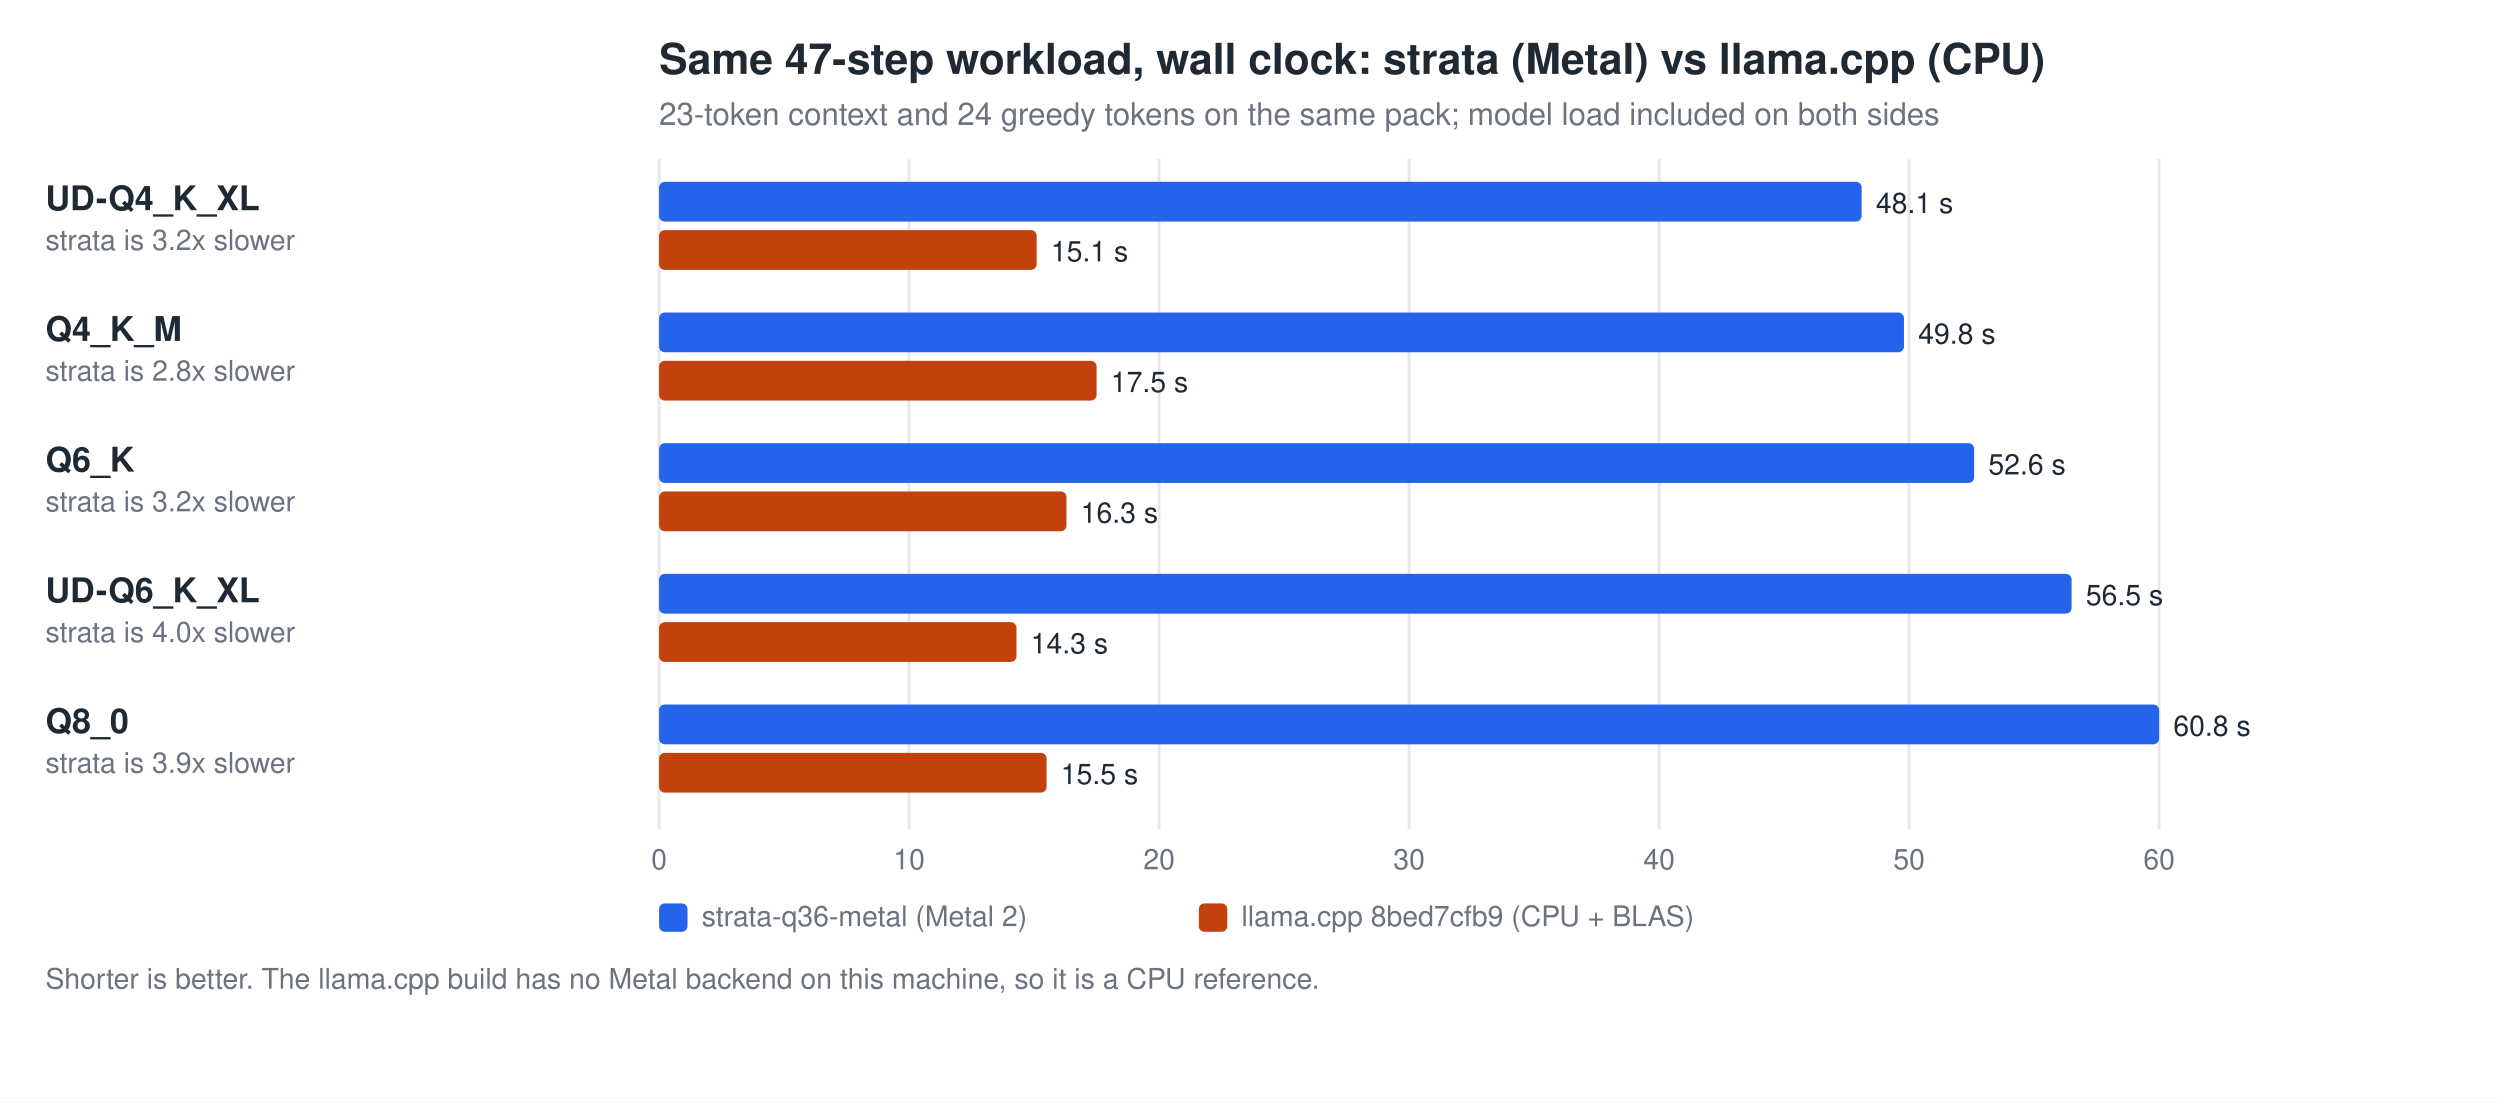
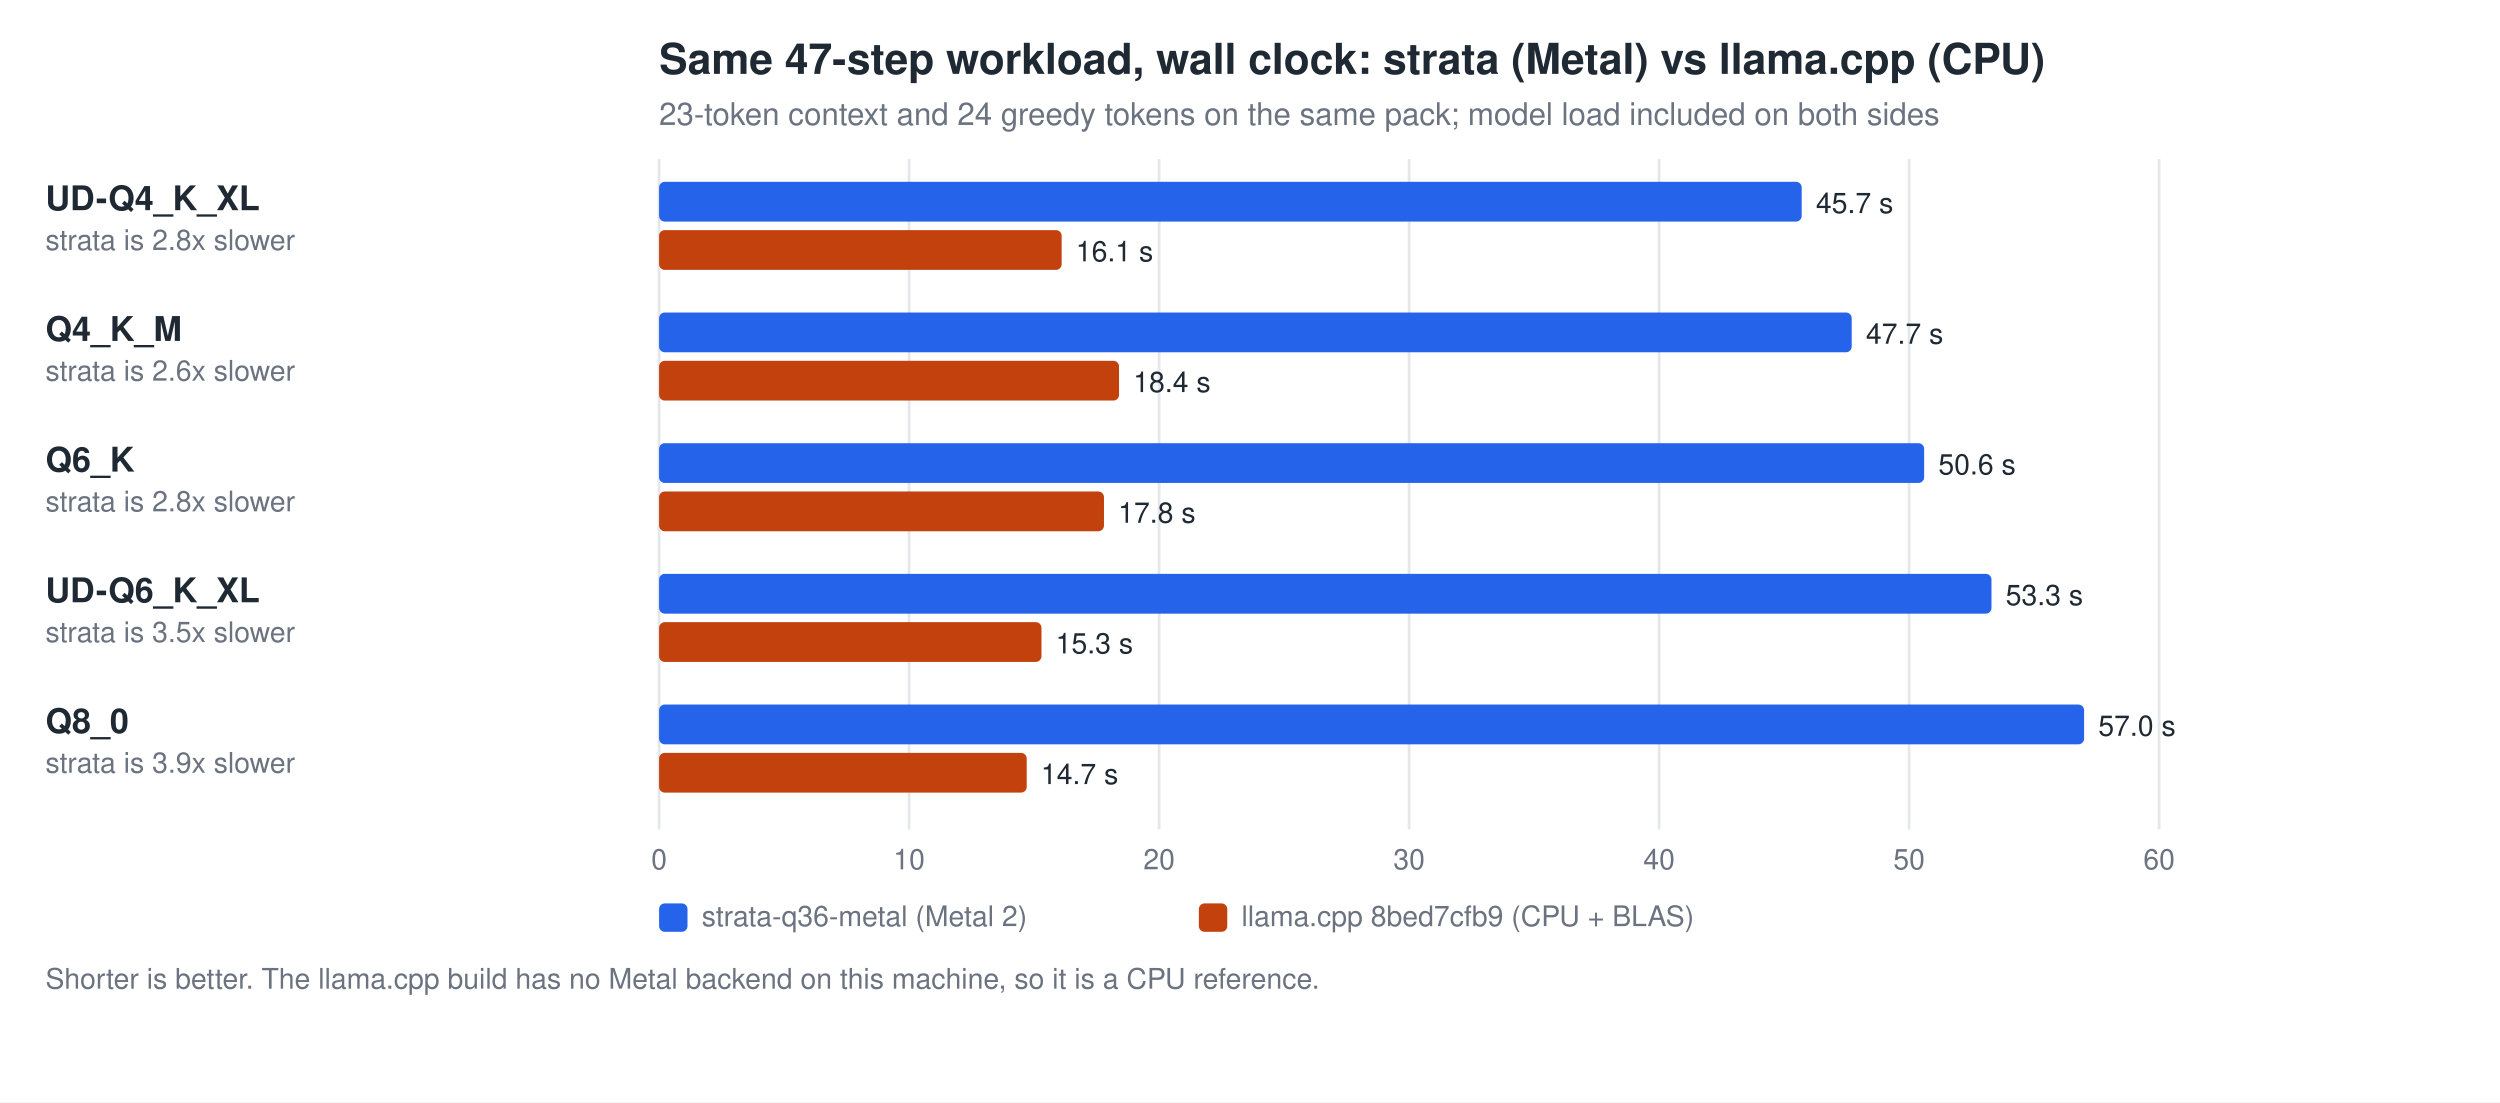
<svg xmlns="http://www.w3.org/2000/svg" width="880" height="388" viewBox="0 0 880 388" font-family="Helvetica, Arial, sans-serif">
  <rect width="880" height="388" fill="#ffffff" />
  <text x="232" y="26" font-size="15" font-weight="600" fill="#1f2933">Same 47-step workload, wall clock: strata (Metal) vs llama.cpp (CPU)</text>
  <text x="232" y="44" font-size="11" fill="#6b7280">23-token context and 24 greedy tokens on the same pack; model load included on both sides</text>
  <line x1="232.0" y1="56" x2="232.0" y2="292" stroke="#e5e7eb" />
  <text x="232.0" y="306" font-size="10" fill="#6b7280" text-anchor="middle">0</text>
  <line x1="320.0" y1="56" x2="320.0" y2="292" stroke="#e5e7eb" />
  <text x="320.0" y="306" font-size="10" fill="#6b7280" text-anchor="middle">10</text>
  <line x1="408.0" y1="56" x2="408.0" y2="292" stroke="#e5e7eb" />
  <text x="408.0" y="306" font-size="10" fill="#6b7280" text-anchor="middle">20</text>
  <line x1="496.0" y1="56" x2="496.0" y2="292" stroke="#e5e7eb" />
  <text x="496.0" y="306" font-size="10" fill="#6b7280" text-anchor="middle">30</text>
  <line x1="584.0" y1="56" x2="584.0" y2="292" stroke="#e5e7eb" />
  <text x="584.0" y="306" font-size="10" fill="#6b7280" text-anchor="middle">40</text>
  <line x1="672.0" y1="56" x2="672.0" y2="292" stroke="#e5e7eb" />
  <text x="672.0" y="306" font-size="10" fill="#6b7280" text-anchor="middle">50</text>
  <line x1="760.0" y1="56" x2="760.0" y2="292" stroke="#e5e7eb" />
  <text x="760.0" y="306" font-size="10" fill="#6b7280" text-anchor="middle">60</text>
  <text x="16" y="74" font-size="12" font-weight="600" fill="#1f2933">UD-Q4_K_XL</text>
-   <text x="16" y="88" font-size="10" fill="#6b7280">strata is 3.2x slower</text>
-   <rect x="232" y="64" width="423.3" height="14" rx="2" fill="#2563eb" />
-   <text x="660.3" y="75" font-size="10" fill="#1f2933">48.1 s</text>
-   <rect x="232" y="81" width="132.9" height="14" rx="2" fill="#c2410c" />
-   <text x="369.9" y="92" font-size="10" fill="#1f2933">15.1 s</text>
+   <text x="16" y="88" font-size="10" fill="#6b7280">strata is 2.8x slower</text>
+   <rect x="232" y="64" width="402.2" height="14" rx="2" fill="#2563eb" />
+   <text x="639.2" y="75" font-size="10" fill="#1f2933">45.7 s</text>
+   <rect x="232" y="81" width="141.7" height="14" rx="2" fill="#c2410c" />
+   <text x="378.7" y="92" font-size="10" fill="#1f2933">16.1 s</text>
  <text x="16" y="120" font-size="12" font-weight="600" fill="#1f2933">Q4_K_M</text>
-   <text x="16" y="134" font-size="10" fill="#6b7280">strata is 2.8x slower</text>
-   <rect x="232" y="110" width="438.2" height="14" rx="2" fill="#2563eb" />
-   <text x="675.2" y="121" font-size="10" fill="#1f2933">49.8 s</text>
-   <rect x="232" y="127" width="154.0" height="14" rx="2" fill="#c2410c" />
-   <text x="391.0" y="138" font-size="10" fill="#1f2933">17.5 s</text>
+   <text x="16" y="134" font-size="10" fill="#6b7280">strata is 2.6x slower</text>
+   <rect x="232" y="110" width="419.8" height="14" rx="2" fill="#2563eb" />
+   <text x="656.8" y="121" font-size="10" fill="#1f2933">47.7 s</text>
+   <rect x="232" y="127" width="161.9" height="14" rx="2" fill="#c2410c" />
+   <text x="398.9" y="138" font-size="10" fill="#1f2933">18.4 s</text>
  <text x="16" y="166" font-size="12" font-weight="600" fill="#1f2933">Q6_K</text>
-   <text x="16" y="180" font-size="10" fill="#6b7280">strata is 3.2x slower</text>
-   <rect x="232" y="156" width="462.9" height="14" rx="2" fill="#2563eb" />
-   <text x="699.9" y="167" font-size="10" fill="#1f2933">52.6 s</text>
-   <rect x="232" y="173" width="143.4" height="14" rx="2" fill="#c2410c" />
-   <text x="380.4" y="184" font-size="10" fill="#1f2933">16.3 s</text>
+   <text x="16" y="180" font-size="10" fill="#6b7280">strata is 2.8x slower</text>
+   <rect x="232" y="156" width="445.3" height="14" rx="2" fill="#2563eb" />
+   <text x="682.3" y="167" font-size="10" fill="#1f2933">50.6 s</text>
+   <rect x="232" y="173" width="156.6" height="14" rx="2" fill="#c2410c" />
+   <text x="393.6" y="184" font-size="10" fill="#1f2933">17.8 s</text>
  <text x="16" y="212" font-size="12" font-weight="600" fill="#1f2933">UD-Q6_K_XL</text>
-   <text x="16" y="226" font-size="10" fill="#6b7280">strata is 4.0x slower</text>
-   <rect x="232" y="202" width="497.2" height="14" rx="2" fill="#2563eb" />
-   <text x="734.2" y="213" font-size="10" fill="#1f2933">56.5 s</text>
-   <rect x="232" y="219" width="125.8" height="14" rx="2" fill="#c2410c" />
-   <text x="362.8" y="230" font-size="10" fill="#1f2933">14.3 s</text>
+   <text x="16" y="226" font-size="10" fill="#6b7280">strata is 3.5x slower</text>
+   <rect x="232" y="202" width="469.0" height="14" rx="2" fill="#2563eb" />
+   <text x="706.0" y="213" font-size="10" fill="#1f2933">53.3 s</text>
+   <rect x="232" y="219" width="134.6" height="14" rx="2" fill="#c2410c" />
+   <text x="371.6" y="230" font-size="10" fill="#1f2933">15.3 s</text>
  <text x="16" y="258" font-size="12" font-weight="600" fill="#1f2933">Q8_0</text>
  <text x="16" y="272" font-size="10" fill="#6b7280">strata is 3.9x slower</text>
-   <rect x="232" y="248" width="528.0" height="14" rx="2" fill="#2563eb" />
-   <text x="765.0" y="259" font-size="10" fill="#1f2933">60.8 s</text>
-   <rect x="232" y="265" width="136.4" height="14" rx="2" fill="#c2410c" />
-   <text x="373.4" y="276" font-size="10" fill="#1f2933">15.5 s</text>
+   <rect x="232" y="248" width="501.6" height="14" rx="2" fill="#2563eb" />
+   <text x="738.6" y="259" font-size="10" fill="#1f2933">57.0 s</text>
+   <rect x="232" y="265" width="129.4" height="14" rx="2" fill="#c2410c" />
+   <text x="366.4" y="276" font-size="10" fill="#1f2933">14.7 s</text>
  <rect x="232" y="318" width="10" height="10" rx="2" fill="#2563eb" />
  <text x="247" y="326" font-size="10" fill="#6b7280">strata-q36-metal (Metal 2)</text>
  <rect x="422" y="318" width="10" height="10" rx="2" fill="#c2410c" />
  <text x="437" y="326" font-size="10" fill="#6b7280">llama.cpp 8bed7cfb9 (CPU + BLAS)</text>
  <text x="16" y="348" font-size="10" fill="#6b7280">Shorter is better. The llama.cpp build has no Metal backend on this machine, so it is a CPU reference.</text>
</svg>
